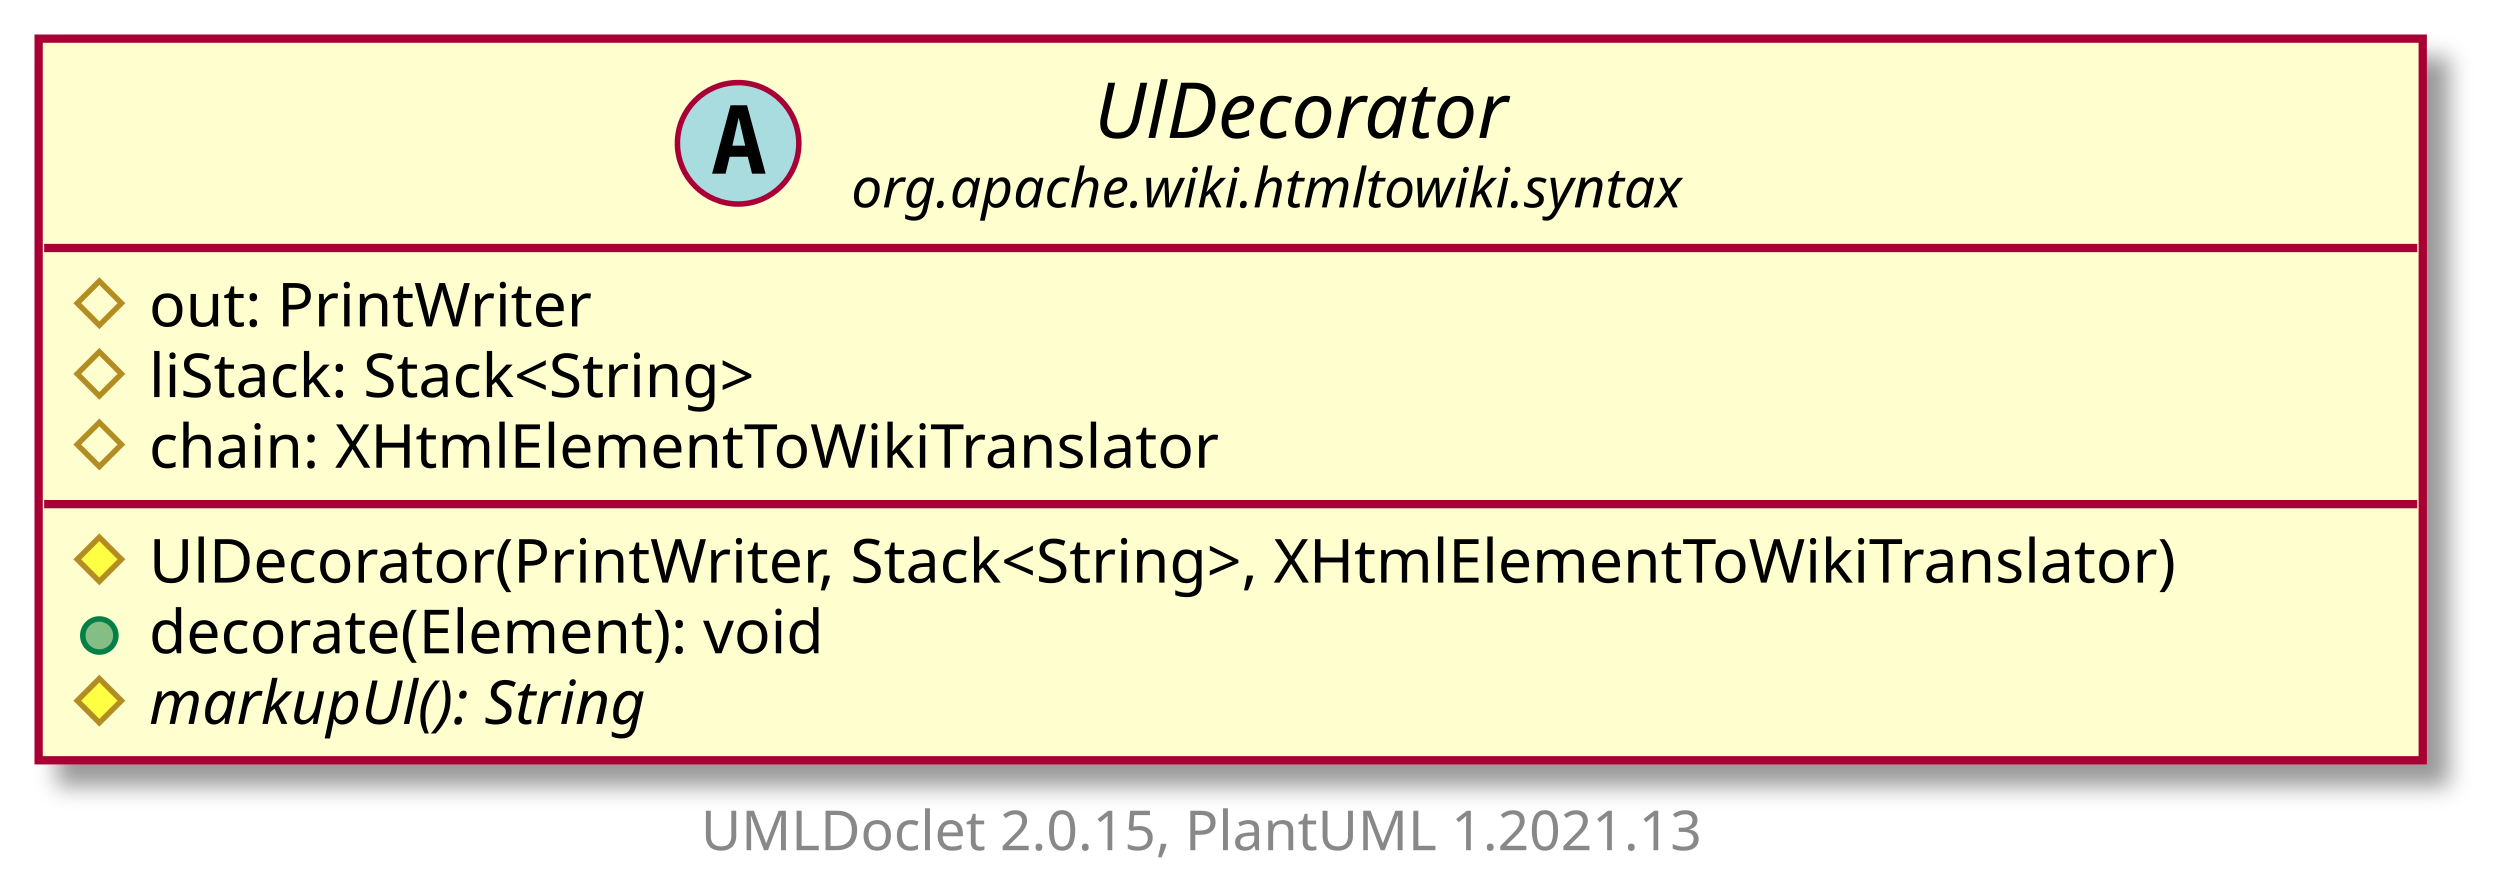
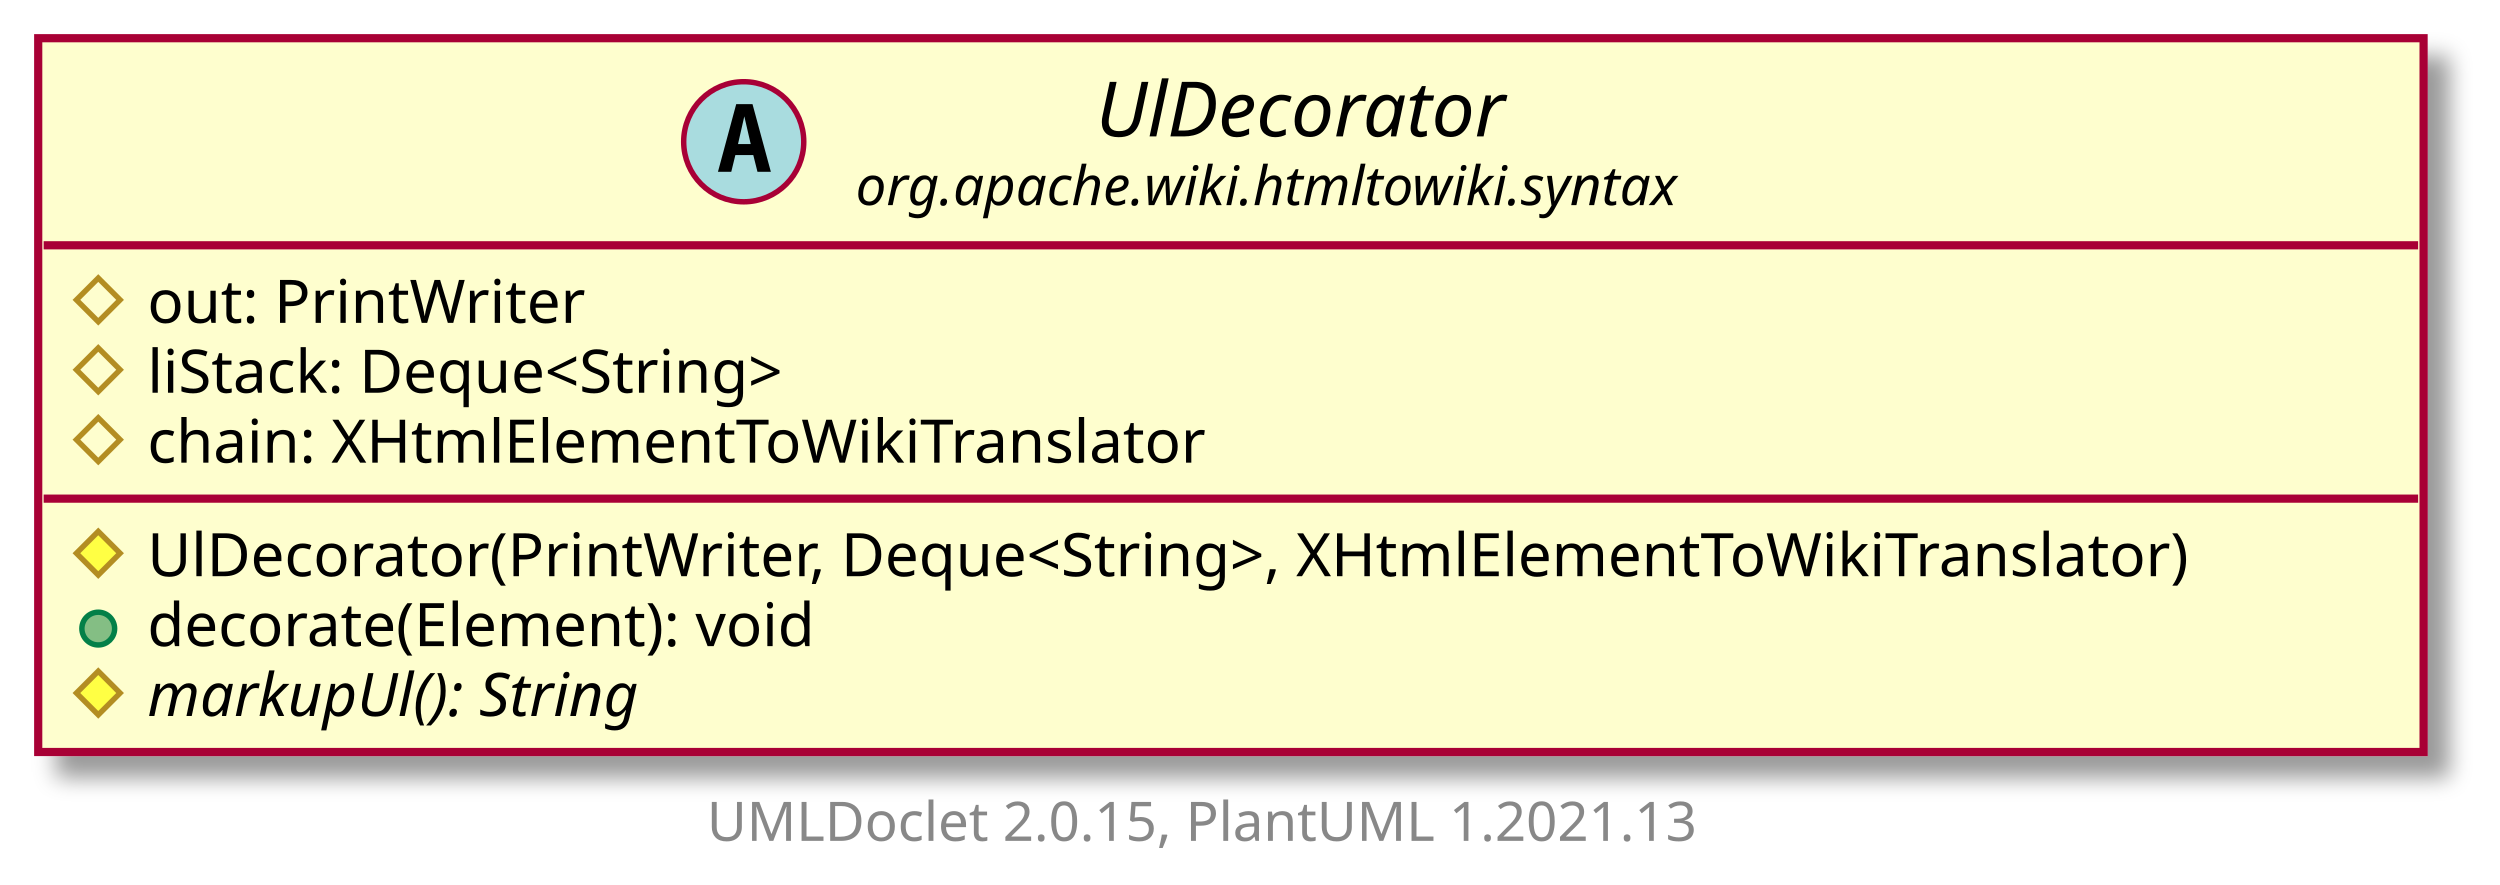
- <svg xmlns="http://www.w3.org/2000/svg" xmlns:xlink="http://www.w3.org/1999/xlink" contentScriptType="application/ecmascript" contentStyleType="text/css" height="162px" preserveAspectRatio="none" style="width:453px;height:162px;background:#FFFFFF;" version="1.1" viewBox="0 0 453 162" width="453px" zoomAndPan="magnify">
+ <svg xmlns="http://www.w3.org/2000/svg" xmlns:xlink="http://www.w3.org/1999/xlink" contentScriptType="application/ecmascript" contentStyleType="text/css" height="162px" preserveAspectRatio="none" style="width:458px;height:162px;background:#FFFFFF;" version="1.1" viewBox="0 0 458 162" width="458px" zoomAndPan="magnify">
  <defs>
-     <filter height="300%" id="f1mljwxlgk8jis" width="300%" x="-1" y="-1">
+     <filter height="300%" id="f17zq9wig64tsk" width="300%" x="-1" y="-1">
      <feGaussianBlur result="blurOut" stdDeviation="2.0" />
      <feColorMatrix in="blurOut" result="blurOut2" type="matrix" values="0 0 0 0 0 0 0 0 0 0 0 0 0 0 0 0 0 0 .4 0" />
      <feOffset dx="4.0" dy="4.0" in="blurOut2" result="blurOut3" />
      <feBlend in="SourceGraphic" in2="blurOut3" mode="normal" />
    </filter>
  </defs>
  <g>
    <a href="UlDecorator.html" target="_top" title="UlDecorator.html" xlink:actuate="onRequest" xlink:href="UlDecorator.html" xlink:show="new" xlink:title="UlDecorator.html" xlink:type="simple">
-       <rect codeLine="5" fill="#FEFECE" filter="url(#f1mljwxlgk8jis)" height="130.766" id="org.apache.wiki.htmltowiki.syntax.UlDecorator" style="stroke:#A80036;stroke-width:1.5;" width="432" x="7" y="7" />
-       <ellipse cx="133.75" cy="25.969" fill="#A9DCDF" rx="11" ry="11" style="stroke:#A80036;stroke-width:1.0;" />
-       <path d="M133.859,21.312 L132.703,26.391 L135.031,26.391 L133.859,21.312 Z M132.375,19.078 L135.359,19.078 L138.719,31.469 L136.266,31.469 L135.5,28.406 L132.219,28.406 L131.469,31.469 L129.031,31.469 L132.375,19.078 Z " fill="#000000" />
-       <text fill="#000000" font-family="sans-serif" font-size="14" font-style="italic" lengthAdjust="spacing" textLength="82" x="198.25" y="24.995">UlDecorator</text>
-       <text fill="#000000" font-family="sans-serif" font-size="10" font-style="italic" lengthAdjust="spacing" textLength="170" x="154.25" y="37.579">org.apache.wiki.htmltowiki.syntax</text>
-       <line style="stroke:#A80036;stroke-width:1.5;" x1="8" x2="438" y1="44.938" y2="44.938" />
+       <rect codeLine="5" fill="#FEFECE" filter="url(#f17zq9wig64tsk)" height="130.766" id="org.apache.wiki.htmltowiki.syntax.UlDecorator" style="stroke:#A80036;stroke-width:1.5;" width="437" x="7" y="7" />
+       <ellipse cx="136.25" cy="25.969" fill="#A9DCDF" rx="11" ry="11" style="stroke:#A80036;stroke-width:1.0;" />
+       <path d="M136.359,21.312 L135.203,26.391 L137.531,26.391 L136.359,21.312 Z M134.875,19.078 L137.859,19.078 L141.219,31.469 L138.766,31.469 L138,28.406 L134.719,28.406 L133.969,31.469 L131.531,31.469 L134.875,19.078 Z " fill="#000000" />
+       <text fill="#000000" font-family="sans-serif" font-size="14" font-style="italic" lengthAdjust="spacing" textLength="82" x="200.75" y="24.995">UlDecorator</text>
+       <text fill="#000000" font-family="sans-serif" font-size="10" font-style="italic" lengthAdjust="spacing" textLength="170" x="156.75" y="37.579">org.apache.wiki.htmltowiki.syntax</text>
+       <line style="stroke:#A80036;stroke-width:1.5;" x1="8" x2="443" y1="44.938" y2="44.938" />
      <polygon fill="none" points="18,50.938,22,54.938,18,58.938,14,54.938" style="stroke:#B38D22;stroke-width:1.0;" />
      <text fill="#000000" font-family="sans-serif" font-size="11" lengthAdjust="spacing" textLength="85" x="27" y="59.148">out: PrintWriter</text>
      <polygon fill="none" points="18,63.742,22,67.742,18,71.742,14,67.742" style="stroke:#B38D22;stroke-width:1.0;" />
-       <text fill="#000000" font-family="sans-serif" font-size="11" lengthAdjust="spacing" textLength="128" x="27" y="71.953">liStack: Stack&lt;String&gt;</text>
+       <text fill="#000000" font-family="sans-serif" font-size="11" lengthAdjust="spacing" textLength="133" x="27" y="71.953">liStack: Deque&lt;String&gt;</text>
      <polygon fill="none" points="18,76.547,22,80.547,18,84.547,14,80.547" style="stroke:#B38D22;stroke-width:1.0;" />
      <text fill="#000000" font-family="sans-serif" font-size="11" lengthAdjust="spacing" textLength="211" x="27" y="84.757">chain: XHtmlElementToWikiTranslator</text>
-       <line style="stroke:#A80036;stroke-width:1.5;" x1="8" x2="438" y1="91.352" y2="91.352" />
+       <line style="stroke:#A80036;stroke-width:1.5;" x1="8" x2="443" y1="91.352" y2="91.352" />
      <polygon fill="#FFFF44" points="18,97.352,22,101.352,18,105.352,14,101.352" style="stroke:#B38D22;stroke-width:1.0;" />
-       <text fill="#000000" font-family="sans-serif" font-size="11" lengthAdjust="spacing" textLength="406" x="27" y="105.562">UlDecorator(PrintWriter, Stack&lt;String&gt;, XHtmlElementToWikiTranslator)</text>
+       <text fill="#000000" font-family="sans-serif" font-size="11" lengthAdjust="spacing" textLength="411" x="27" y="105.562">UlDecorator(PrintWriter, Deque&lt;String&gt;, XHtmlElementToWikiTranslator)</text>
      <ellipse cx="18" cy="115.156" fill="#84BE84" rx="3" ry="3" style="stroke:#038048;stroke-width:1.0;" />
      <text fill="#000000" font-family="sans-serif" font-size="11" lengthAdjust="spacing" textLength="135" x="27" y="118.367">decorate(Element): void</text>
      <polygon fill="#FFFF44" points="18,122.961,22,126.961,18,130.961,14,126.961" style="stroke:#B38D22;stroke-width:1.0;" />
      <text fill="#000000" font-family="sans-serif" font-size="11" font-style="italic" lengthAdjust="spacing" textLength="103" x="27" y="131.171">markupUl(): String</text>
    </a>
-     <text fill="#888888" font-family="sans-serif" font-size="10" lengthAdjust="spacing" textLength="192" x="127" y="154.048">UMLDoclet 2.0.15, PlantUML 1.2021.13</text>
+     <text fill="#888888" font-family="sans-serif" font-size="10" lengthAdjust="spacing" textLength="192" x="129.5" y="154.048">UMLDoclet 2.0.15, PlantUML 1.2021.13</text>
  </g>
</svg>
